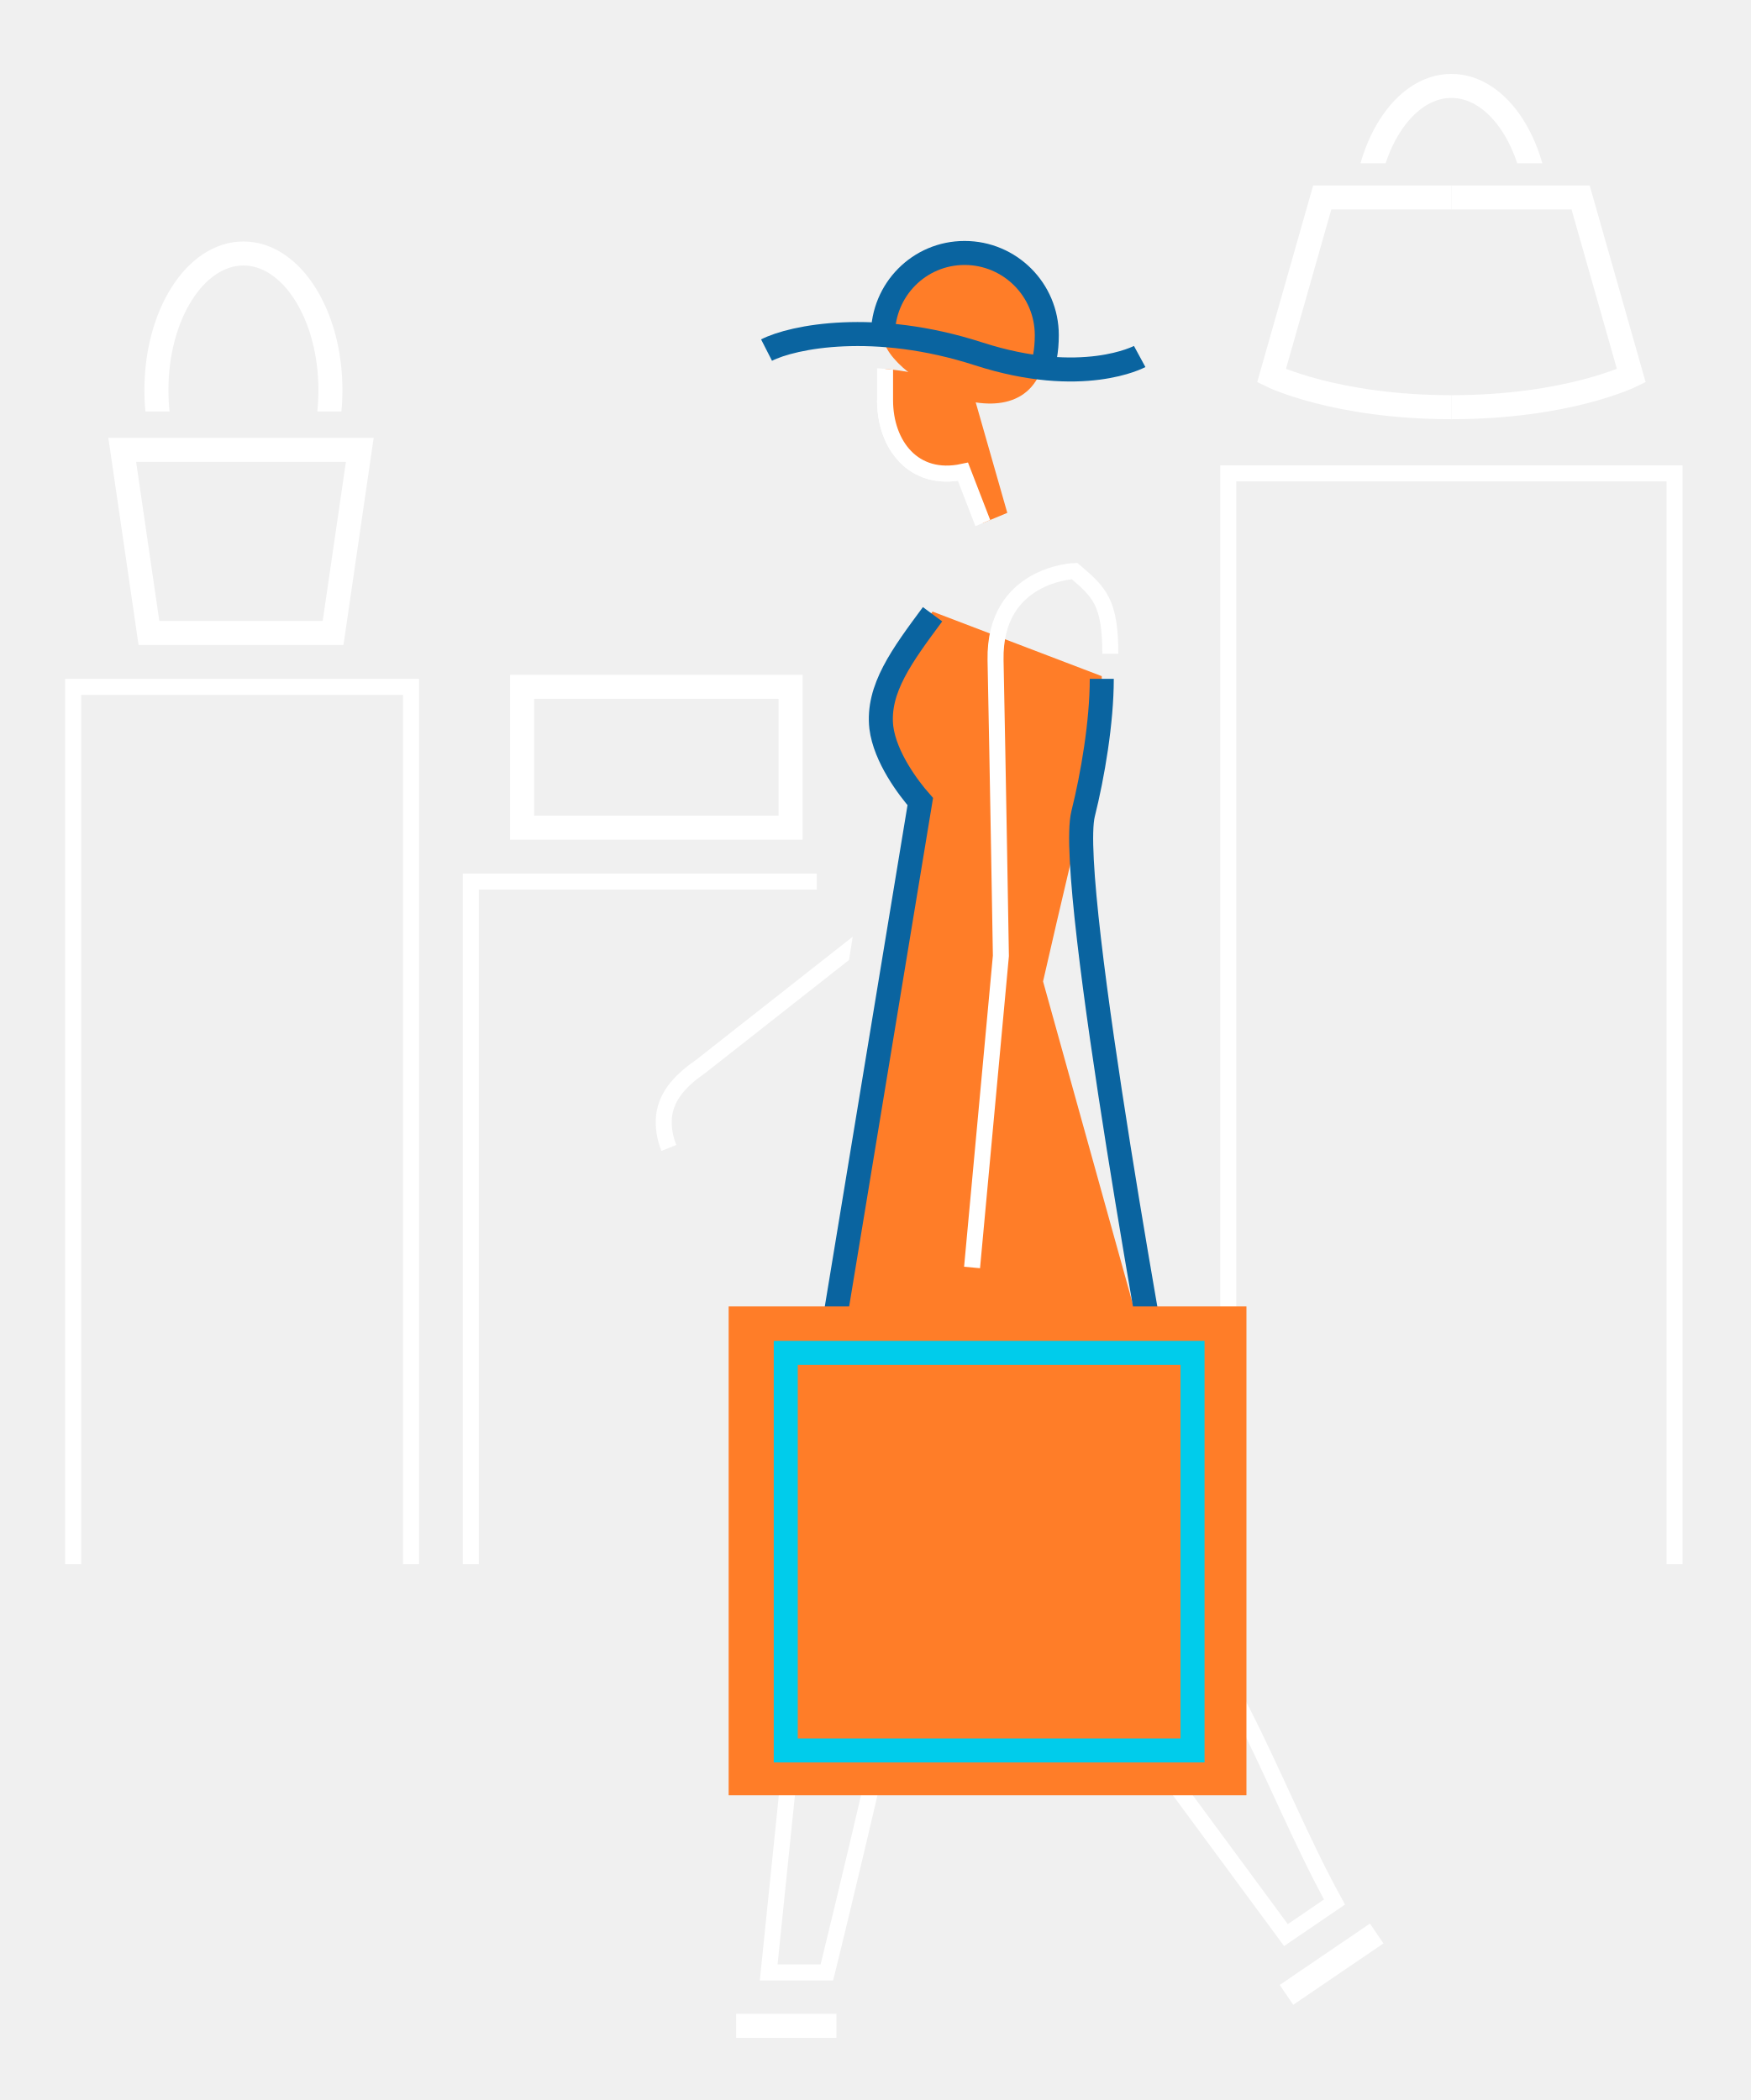
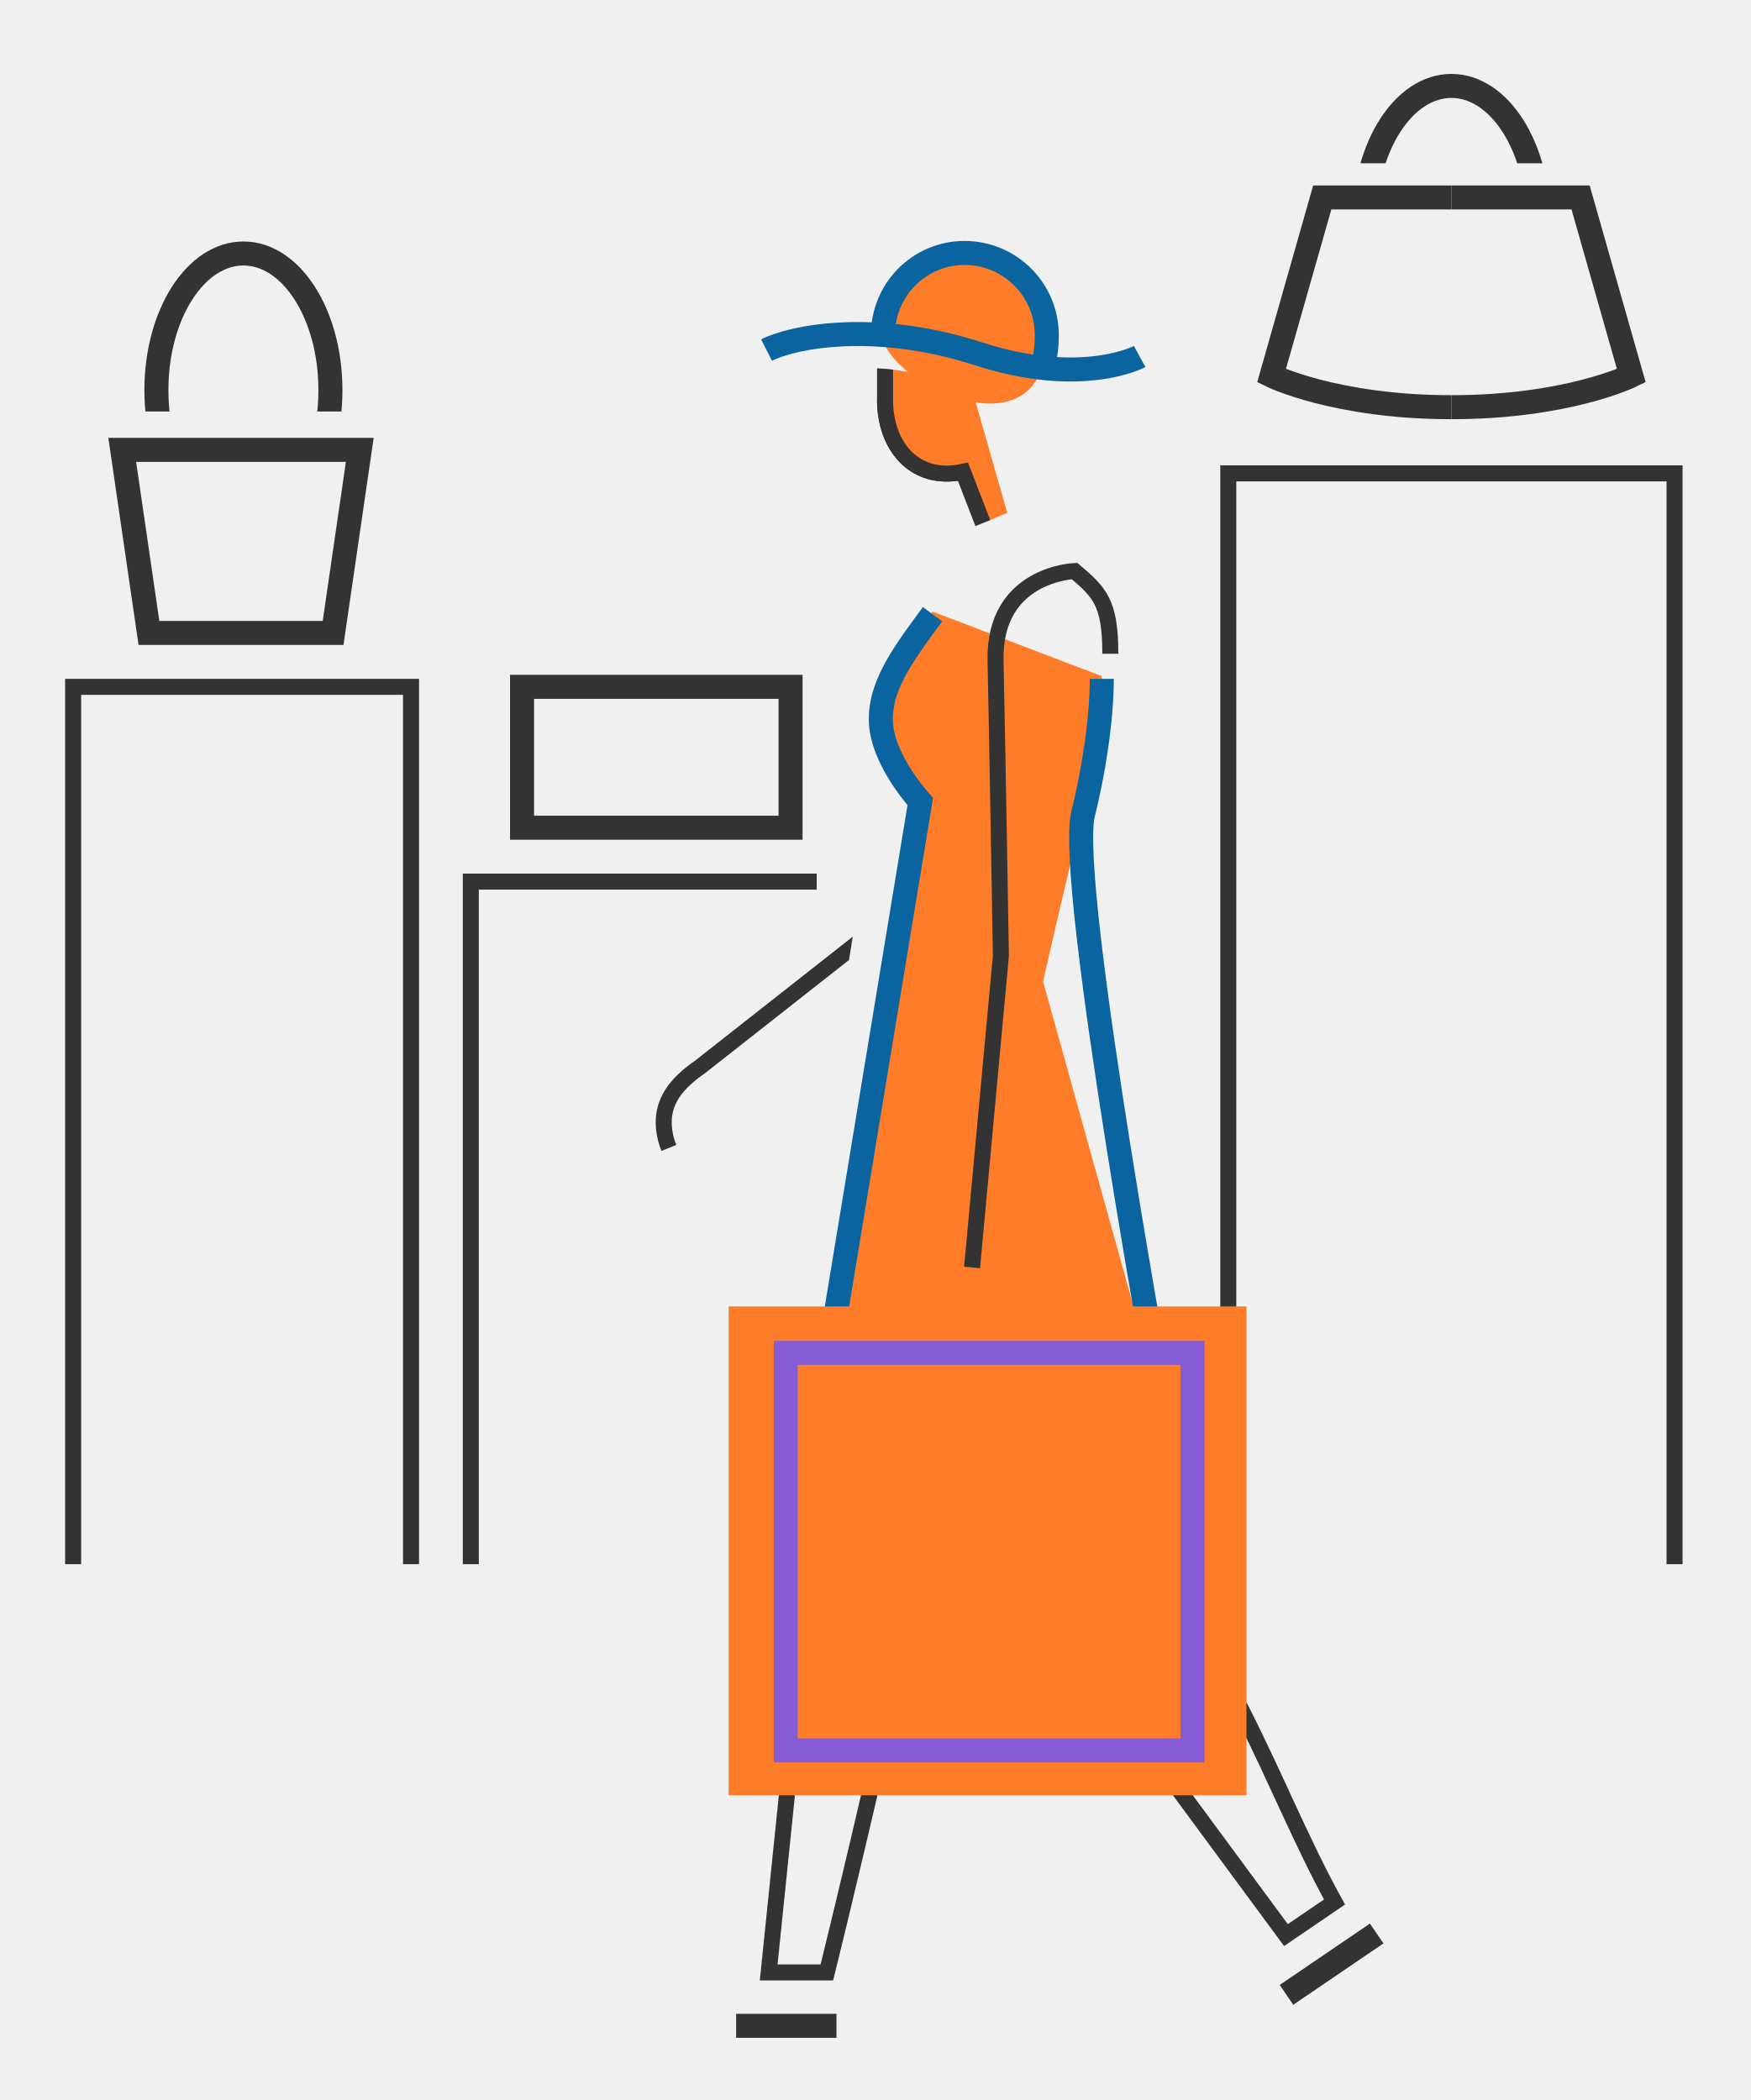
<svg xmlns="http://www.w3.org/2000/svg" xmlns:xlink="http://www.w3.org/1999/xlink" version="1.1" id="Layer_1" x="0px" y="0px" viewBox="0 0 328 393.5" style="enable-background:new 0 0 328 393.5;" xml:space="preserve">
  <style type="text/css">
-   .st0{fill:none;stroke:#FFF;stroke-width:3;stroke-miterlimit:10;}
-   .st1{fill:none;stroke:#FFF;stroke-width:4.5;stroke-miterlimit:10;}
-   .st2{clip-path:url(#SVGID_2_);fill:none;stroke:#FFF;stroke-width:4.5;stroke-miterlimit:10;}
-   .st3{clip-path:url(#SVGID_4_);fill:none;stroke:#FFF;stroke-width:4.5;stroke-miterlimit:10;}
-   .st4{fill:#FFFFFF;}
-   .st5{fill:none;stroke:#FFFFFF;stroke-width:3;stroke-miterlimit:10;}
+   .st0{fill:none;stroke:#333;stroke-width:3;stroke-miterlimit:10;}
+   .st1{fill:none;stroke:#333;stroke-width:4.5;stroke-miterlimit:10;}
+   .st2{clip-path:url(#SVGID_2_);fill:none;stroke:#333;stroke-width:4.5;stroke-miterlimit:10;}
+   .st3{clip-path:url(#SVGID_4_);fill:none;stroke:#333;stroke-width:4.5;stroke-miterlimit:10;}
+   .st4{fill:#333;}
+   .st5{fill:none;stroke:#333;stroke-width:3;stroke-miterlimit:10;}
  .st6{fill:#FF7D28;}
  .st7{fill:none;}
  .st8{fill:none;stroke:#0a64a0;stroke-width:4.5;stroke-miterlimit:10;}
-   .st9{fill:none;stroke:#FFFFFF;stroke-width:4.5;stroke-miterlimit:10;}
+   .st9{fill:none;stroke:#333;stroke-width:4.5;stroke-miterlimit:10;}
  .st10{clip-path:url(#SVGID_6_);}
-   .st11{clip-path:url(#SVGID_8_);fill:none;stroke:#FFFFFF;stroke-width:3;stroke-miterlimit:10;}
-   .st12{fill:none;stroke:#00cceb;stroke-width:4.5;stroke-miterlimit:10;}
+   .st11{clip-path:url(#SVGID_8_);fill:none;stroke:#333;stroke-width:3;stroke-miterlimit:10;}
+   .st12{fill:none;stroke:#865cd6;stroke-width:4.5;stroke-miterlimit:10;}
  .st13{clip-path:url(#SVGID_10_);}
  .st14{clip-path:url(#SVGID_12_);fill:#FF7D28;}
-   .st15{clip-path:url(#SVGID_12_);fill:none;stroke:#FFFFFF;stroke-width:3;stroke-miterlimit:10;}
+   .st15{clip-path:url(#SVGID_12_);fill:none;stroke:#333;stroke-width:3;stroke-miterlimit:10;}
  .st16{clip-path:url(#SVGID_14_);}
  .st17{clip-path:url(#SVGID_16_);fill:#FF7D28;}
  .st18{clip-path:url(#SVGID_16_);fill:none;stroke:#0a64a0;stroke-width:4.5;stroke-miterlimit:10;}
</style>
  <g>
    <polyline class="st0" points="13.7,293.1 13.7,128.7 77,128.7 77,293.1  " />
    <polyline class="st0" points="230.1,293.1 230.1,88.7 313.7,88.7 313.7,293.1  " />
    <polyline class="st0" points="88.2,293.1 88.2,165.2 153,165.2  " />
    <path class="st1" d="M271.9,37l-24.2,0l-9.5,33.4c0,0,12,5.9,33.7,5.9" />
    <path class="st1" d="M271.9,37l24.2,0l9.5,33.4c0,0-12,5.9-33.7,5.9" />
    <g>
      <defs>
        <rect id="SVGID_1_" x="248.8" y="8.1" width="45.5" height="22.5" />
      </defs>
      <clipPath id="SVGID_2_">
        <use xlink:href="#SVGID_1_" style="overflow:visible;" />
      </clipPath>
      <ellipse class="st2" cx="271.9" cy="41.7" rx="16.3" ry="25.6" />
    </g>
    <g>
      <defs>
        <rect id="SVGID_3_" x="22.6" y="37" width="45.5" height="40.1" />
      </defs>
      <clipPath id="SVGID_4_">
        <use xlink:href="#SVGID_3_" style="overflow:visible;" />
      </clipPath>
      <ellipse class="st3" cx="45.6" cy="73.1" rx="16.3" ry="25.6" />
    </g>
    <polygon class="st1" points="62.4,118.6 27.9,118.6 22.9,84.3 67.4,84.3  " />
    <rect x="97.8" y="128.7" class="st1" width="50.3" height="26.4" />
    <g>
      <path class="st4" d="M165.8,75c0,8.3,5.3,15.4,14.6,13.4" />
      <path class="st5" d="M165.8,75c0,8.3,5.3,15.4,14.6,13.4" />
      <path class="st6" d="M192.2,267.2l-39.2,0l19.4-117.5c-2.2-2.5-6.6-8.3-7.3-13.9c-0.8-7.2,3.9-13.5,9.6-21.2l31.7,12.1    c0,8.1-1.7,18.1-3.5,25.3c-3.2,13-7.5,31.9-7.5,31.9l23.2,83.4l-19.6,0" />
      <path class="st7" d="M192.2,267.8l-39.2,0l19.4-117.5c-2.2-2.5-6.6-8.3-7.3-13.9c-0.8-7.2,3.9-13.5,9.6-21.2l31.7,12.1    c0,8.1-1.7,18.1-3.5,25.3c-3.2,13-7.5,31.9-7.5,31.9l23.2,83.4l-19.6,0" />
      <path class="st5" d="M183.9,274.9l3.7,15.4l53.3,72.3l9.1-6.2c-12.5-22.7-19.9-49.8-41.5-68.7l-2.8-13" />
      <path class="st5" d="M175,276.3c-2,20.1-20.1,93.3-20.1,93.3l-10.9,0l9.8-95.4" />
      <path class="st8" d="M206.4,127.2c0,8.1-1.7,18.1-3.5,25.3c-3.2,13,15.7,115.2,15.7,115.2l-39.2,0" />
      <line class="st9" x1="137.9" y1="379.6" x2="156.7" y2="379.6" />
      <line class="st9" x1="241" y1="373.8" x2="257.9" y2="362.3" />
      <rect x="143.8" y="273.6" class="st4" width="80.2" height="3.2" />
      <path class="st8" d="M174.7,115.1c-5.7,7.7-10.4,14-9.6,21.2c0.7,5.6,5.1,11.4,7.3,13.9L153,267.8l39.2,0" />
      <path class="st5" d="M182.1,237.5l5.4-58.4c0,0-0.6-36.1-1-55.4c-0.3-16.2,14.8-16.7,14.8-16.7c4.7,4,6.7,5.9,6.7,15.5" />
      <g>
        <defs>
          <polygon id="SVGID_5_" points="130.5,186.9 115.5,206.4 121.5,219.4 155.2,203.9 161.4,165.2     " />
        </defs>
        <clipPath id="SVGID_6_">
          <use xlink:href="#SVGID_5_" style="overflow:visible;" />
        </clipPath>
        <g class="st10">
          <defs>
            <rect id="SVGID_7_" x="-821.4" y="-367.6" width="1268" height="845.3" />
          </defs>
          <clipPath id="SVGID_8_">
            <use xlink:href="#SVGID_7_" style="overflow:visible;" />
          </clipPath>
          <path class="st11" d="M125.3,215.1c-0.8-2-1.1-4-0.9-6c0.5-4,3.3-6.8,6.9-9.3l35.6-28" />
        </g>
      </g>
      <g>
        <g>
          <rect x="136.5" y="244.8" class="st6" width="97" height="91.6" />
          <rect x="147.2" y="253.5" class="st6" width="76.2" height="74.5" />
          <rect x="147.2" y="253.5" class="st12" width="76.2" height="74.5" />
          <path class="st6" d="M196.1,62.8c0-8.5-6.9-15.4-15.4-15.4c-8.5,0-15.3,6.9-15.3,15.4C165.4,71.3,196.1,86.8,196.1,62.8" />
        </g>
      </g>
      <g>
        <defs>
          <path id="SVGID_9_" d="M161.4,69.2l2.8,37.1l24.5-10.2l-6.8-23.8c-8.9-2.3-15-3.3-18.2-3.3C162.6,68.9,161.9,69,161.4,69.2" />
        </defs>
        <clipPath id="SVGID_10_">
          <use xlink:href="#SVGID_9_" style="overflow:visible;" />
        </clipPath>
        <g class="st13">
          <defs>
            <rect id="SVGID_11_" x="-821.4" y="-367.6" width="1268" height="845.3" />
          </defs>
          <clipPath id="SVGID_12_">
            <use xlink:href="#SVGID_11_" style="overflow:visible;" />
          </clipPath>
          <path class="st14" d="M165.8,57.8l0,17.2c0,8.3,5.3,15.4,14.6,13.4l6.3,16.3L219.4,82l-2.9-28.9L165.8,57.8z" />
          <path class="st15" d="M165.8,57.8l0,17.2c0,8.3,5.3,15.4,14.6,13.4l6.3,16.3L219.4,82l-2.9-28.9L165.8,57.8z" />
        </g>
      </g>
      <g>
        <defs>
          <polygon id="SVGID_13_" points="157.5,37 157.5,63.5 176.7,64.4 200,69.2 203.8,60.2 203.8,37     " />
        </defs>
        <clipPath id="SVGID_14_">
          <use xlink:href="#SVGID_13_" style="overflow:visible;" />
        </clipPath>
        <g class="st16">
          <defs>
            <rect id="SVGID_15_" x="-821.4" y="-367.6" width="1268" height="845.3" />
          </defs>
          <clipPath id="SVGID_16_">
            <use xlink:href="#SVGID_15_" style="overflow:visible;" />
          </clipPath>
          <path class="st17" d="M196.1,62.8c0-8.5-6.9-15.4-15.4-15.4c-8.5,0-15.3,6.9-15.3,15.4C165.4,71.3,196.1,86.8,196.1,62.8" />
          <path class="st18" d="M196.1,62.8c0-8.5-6.9-15.4-15.4-15.4c-8.5,0-15.3,6.9-15.3,15.4C165.4,71.3,196.1,86.8,196.1,62.8z" />
        </g>
      </g>
      <g>
        <path class="st8" d="M213.5,66.8c0,0-10.7,5.8-30.2-0.5c-19.5-6.3-34.8-3.2-39.7-0.7" />
      </g>
    </g>
  </g>
</svg>
